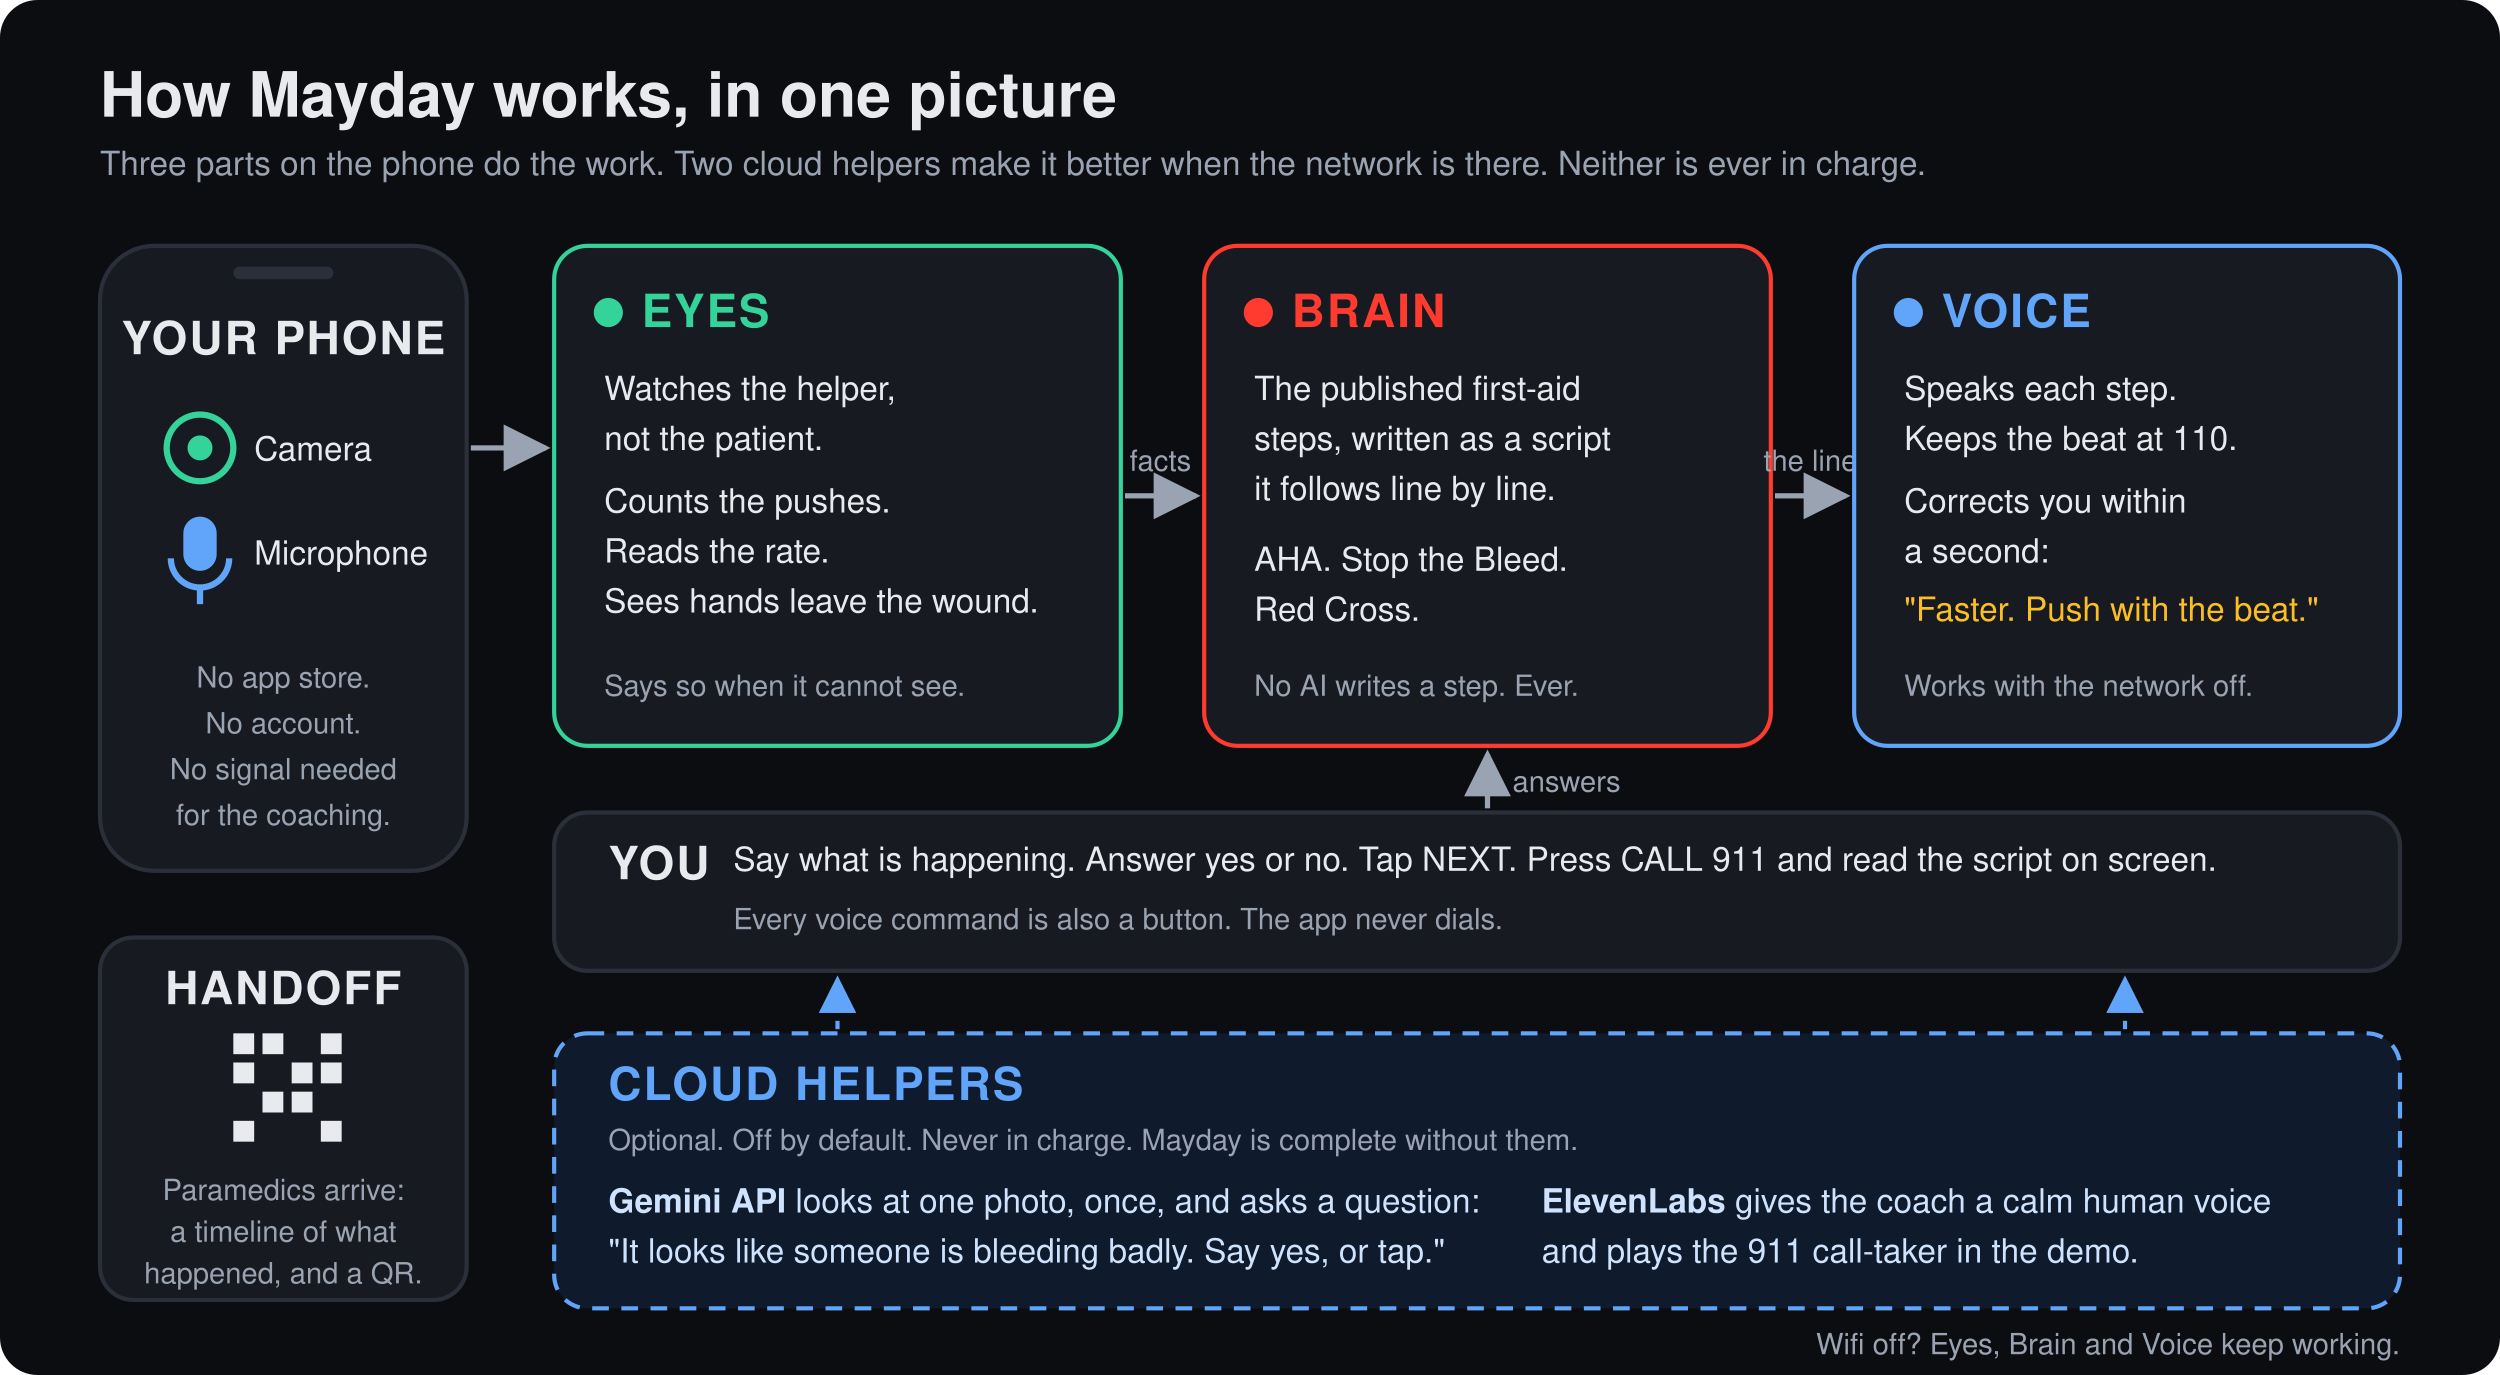
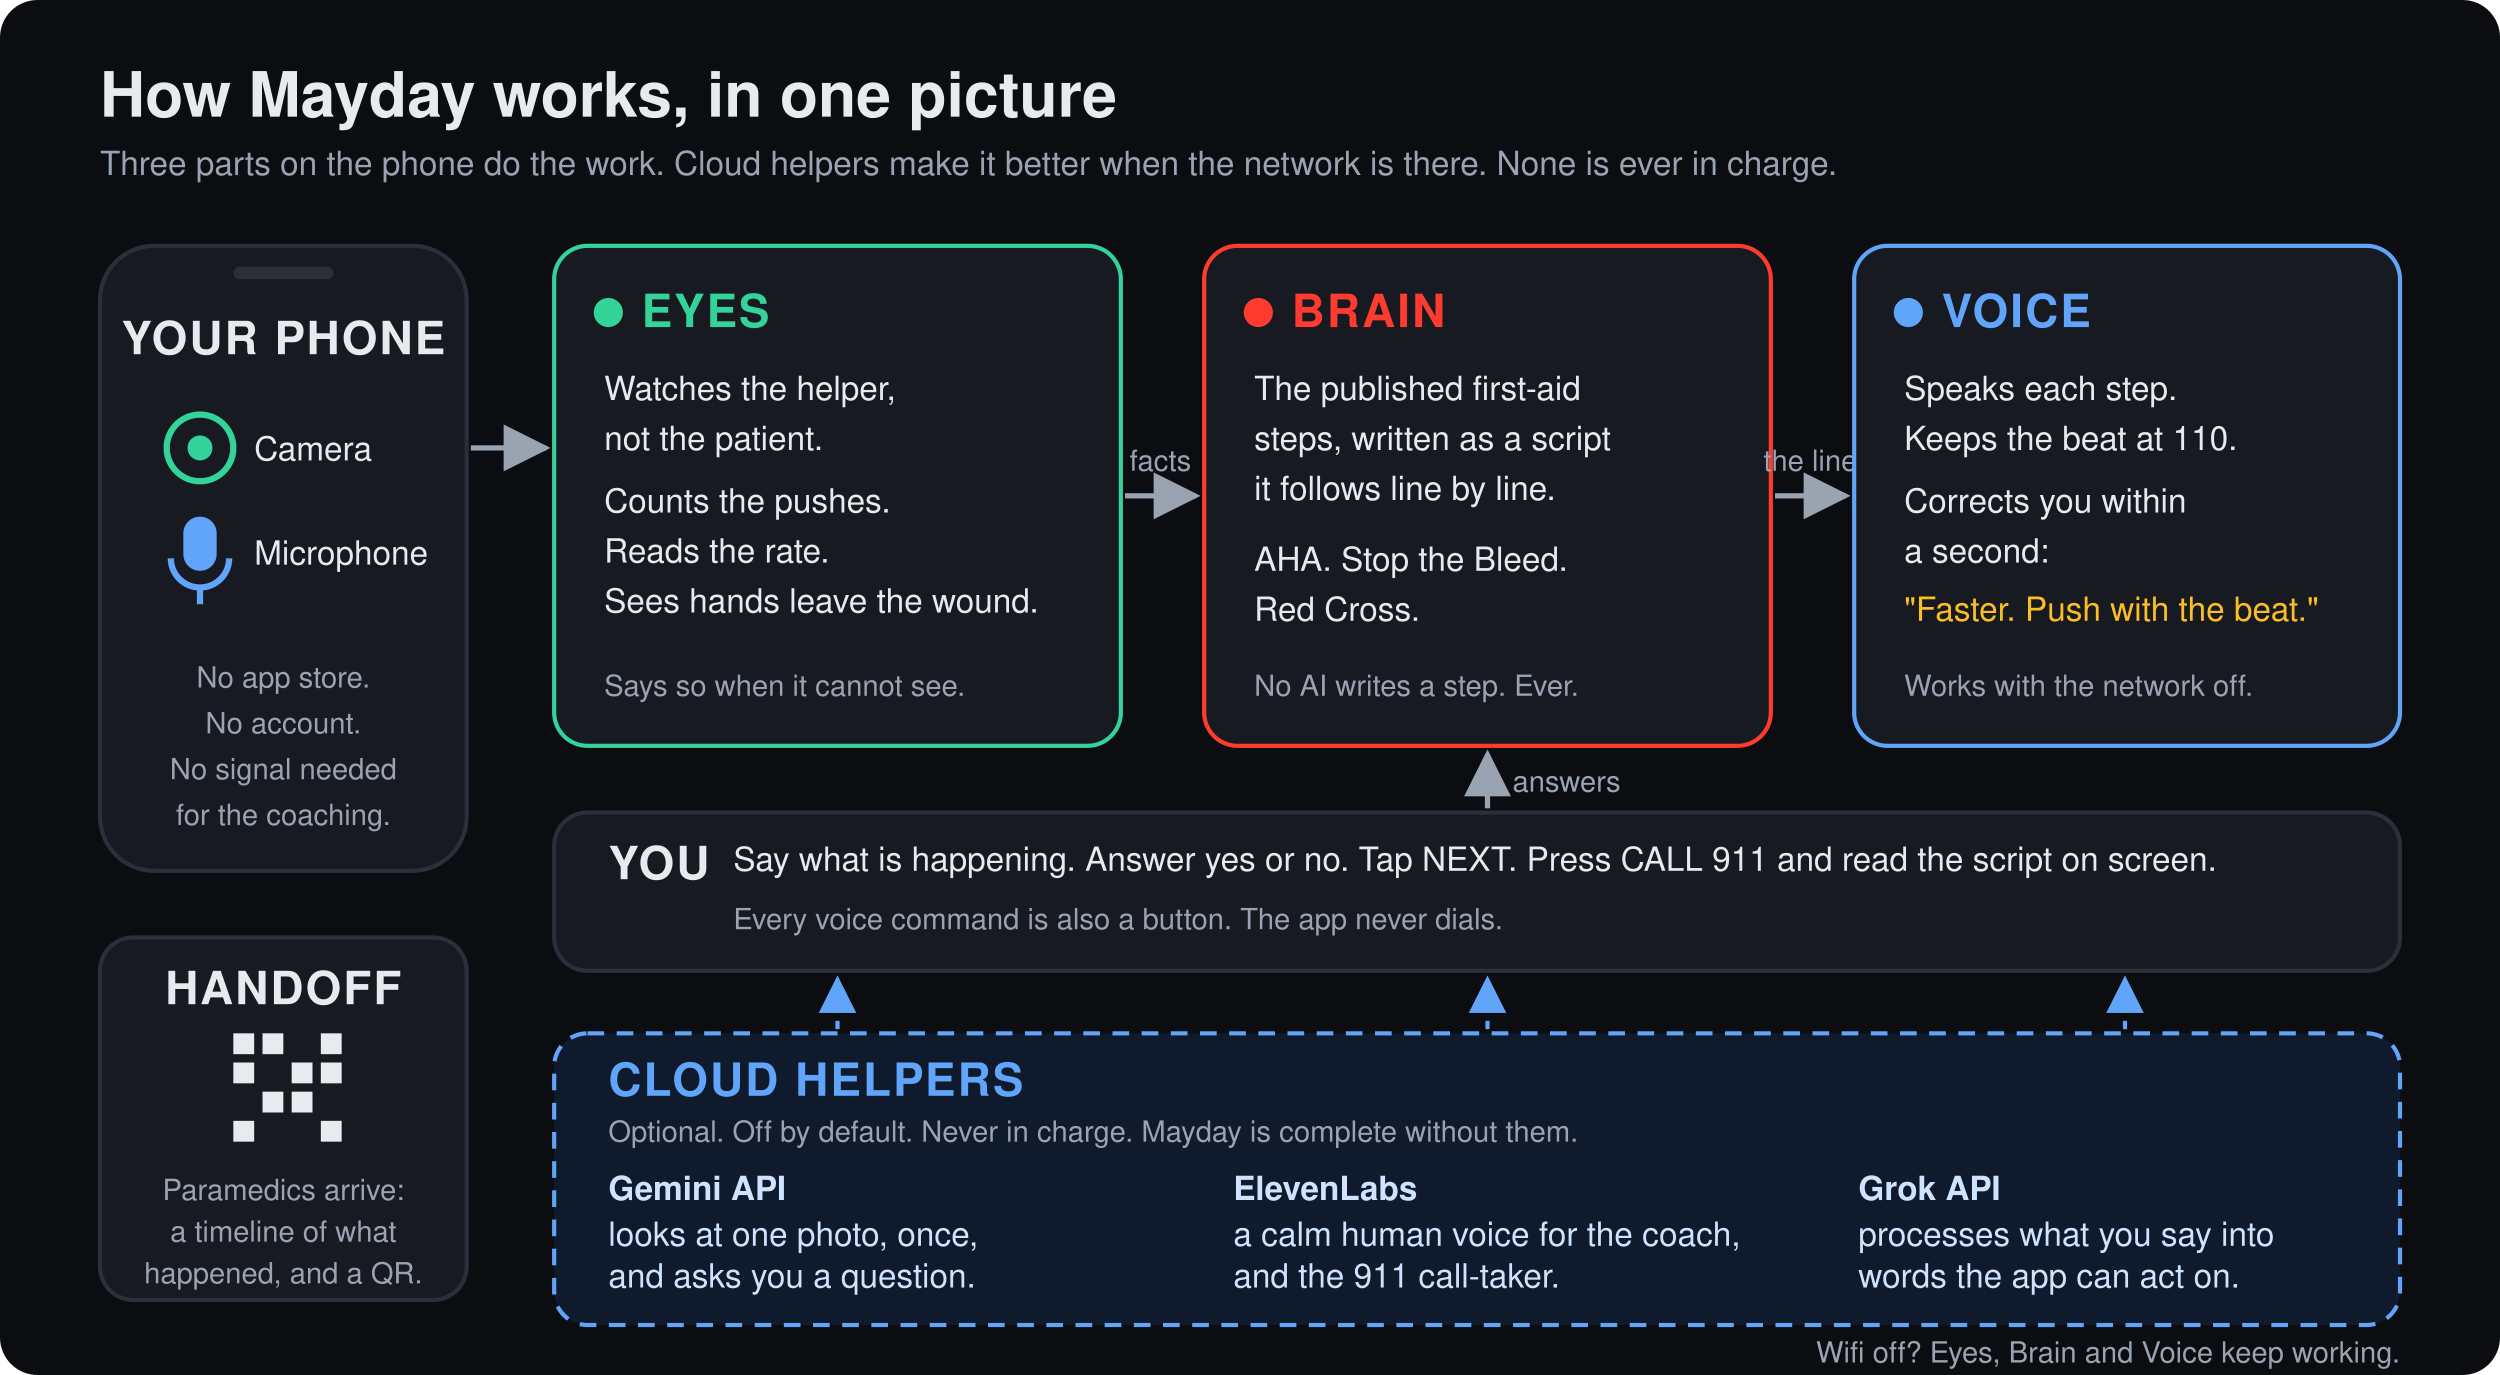
- <svg xmlns="http://www.w3.org/2000/svg" viewBox="0 0 1200 660" width="1200" height="660" role="img" aria-label="How Mayday works. The phone's camera and microphone feed the Eyes and the ears. The Brain follows the published first-aid script. The Voice speaks each line and keeps the beat. You answer by tapping or speaking. Gemini and ElevenLabs are optional cloud helpers that are never in charge. When paramedics arrive, the phone shows a timeline.">
+ <svg xmlns="http://www.w3.org/2000/svg" viewBox="0 0 1200 660" width="1200" height="660" role="img" aria-label="How Mayday works. The phone's camera and microphone feed the Eyes and the ears. The Brain follows the published first-aid script. The Voice speaks each line and keeps the beat. You answer by tapping or speaking. Gemini, ElevenLabs and Grok are optional cloud helpers that are never in charge. When paramedics arrive, the phone shows a timeline.">
  <defs>
    <marker id="arrow" viewBox="0 0 10 10" refX="9" refY="5" markerWidth="9" markerHeight="9" orient="auto-start-reverse">
      <path d="M 0 0 L 10 5 L 0 10 z" fill="#9aa3b2" />
    </marker>
    <marker id="arrowdim" viewBox="0 0 10 10" refX="9" refY="5" markerWidth="9" markerHeight="9" orient="auto-start-reverse">
      <path d="M 0 0 L 10 5 L 0 10 z" fill="#60a5fa" />
    </marker>
  </defs>
  <style>
    text { font-family: -apple-system, "Segoe UI", Helvetica, Arial, sans-serif; fill: #e8eaed; }
    .h { font-size: 30px; font-weight: 700; }
    .sub { font-size: 16px; fill: #9aa3b2; }
    .title { font-size: 22px; font-weight: 800; letter-spacing: 1px; }
    .body { font-size: 16px; fill: #e8eaed; }
    .note { font-size: 14px; fill: #9aa3b2; }
    .lbl { font-size: 14px; fill: #9aa3b2; }
    .you { font-size: 16px; fill: #e8eaed; }
    .cloud { font-size: 16px; fill: #cfe3ff; }
    .mint { fill: #34d399; } .red { fill: #ff3b30; } .blue { fill: #60a5fa; } .amber { fill: #fbbf24; }
  </style>
  <rect width="1200" height="660" rx="18" fill="#0b0d10" />
  <text class="h" x="48" y="56">How Mayday works, in one picture</text>
-   <text class="sub" x="48" y="84">Three parts on the phone do the work. Two cloud helpers make it better when the network is there. Neither is ever in charge.</text>
+   <text class="sub" x="48" y="84">Three parts on the phone do the work. Cloud helpers make it better when the network is there. None is ever in charge.</text>
  <rect x="48" y="118" width="176" height="300" rx="26" fill="#171a21" stroke="#2a2f3a" stroke-width="2" />
  <rect x="112" y="128" width="48" height="6" rx="3" fill="#2a2f3a" />
  <text class="title" x="136" y="170" text-anchor="middle" font-size="18">YOUR PHONE</text>
  <circle cx="96" cy="215" r="16" fill="none" stroke="#34d399" stroke-width="3" />
  <circle cx="96" cy="215" r="6" fill="#34d399" />
  <text class="body" x="122" y="221">Camera</text>
  <rect x="88" y="248" width="16" height="26" rx="8" fill="#60a5fa" />
  <path d="M 82 268 a 14 14 0 0 0 28 0" fill="none" stroke="#60a5fa" stroke-width="3" />
  <line x1="96" y1="282" x2="96" y2="290" stroke="#60a5fa" stroke-width="3" />
  <text class="body" x="122" y="271">Microphone</text>
  <text class="note" x="136" y="330" text-anchor="middle">No app store.</text>
  <text class="note" x="136" y="352" text-anchor="middle">No account.</text>
  <text class="note" x="136" y="374" text-anchor="middle">No signal needed</text>
  <text class="note" x="136" y="396" text-anchor="middle">for the coaching.</text>
  <line x1="226" y1="215" x2="262" y2="215" stroke="#9aa3b2" stroke-width="2.5" marker-end="url(#arrow)" />
  <rect x="266" y="118" width="272" height="240" rx="16" fill="#171a21" stroke="#34d399" stroke-width="2" />
  <circle cx="292" cy="150" r="7" fill="#34d399" />
  <text class="title mint" x="308" y="157">EYES</text>
  <text class="body" x="290" y="192">Watches the helper,</text>
  <text class="body" x="290" y="216">not the patient.</text>
  <text class="body" x="290" y="246">Counts the pushes.</text>
  <text class="body" x="290" y="270">Reads the rate.</text>
  <text class="body" x="290" y="294">Sees hands leave the wound.</text>
  <text class="note" x="290" y="334">Says so when it cannot see.</text>
  <line x1="540" y1="238" x2="574" y2="238" stroke="#9aa3b2" stroke-width="2.5" marker-end="url(#arrow)" />
  <text class="lbl" x="557" y="226" text-anchor="middle">facts</text>
  <rect x="578" y="118" width="272" height="240" rx="16" fill="#171a21" stroke="#ff3b30" stroke-width="2" />
  <circle cx="604" cy="150" r="7" fill="#ff3b30" />
  <text class="title red" x="620" y="157">BRAIN</text>
  <text class="body" x="602" y="192">The published first-aid</text>
  <text class="body" x="602" y="216">steps, written as a script</text>
  <text class="body" x="602" y="240">it follows line by line.</text>
  <text class="body" x="602" y="274">AHA. Stop the Bleed.</text>
  <text class="body" x="602" y="298">Red Cross.</text>
  <text class="note" x="602" y="334">No AI writes a step. Ever.</text>
  <line x1="852" y1="238" x2="886" y2="238" stroke="#9aa3b2" stroke-width="2.5" marker-end="url(#arrow)" />
  <text class="lbl" x="869" y="226" text-anchor="middle">the line</text>
  <rect x="890" y="118" width="262" height="240" rx="16" fill="#171a21" stroke="#60a5fa" stroke-width="2" />
  <circle cx="916" cy="150" r="7" fill="#60a5fa" />
  <text class="title blue" x="932" y="157">VOICE</text>
  <text class="body" x="914" y="192">Speaks each step.</text>
  <text class="body" x="914" y="216">Keeps the beat at 110.</text>
  <text class="body" x="914" y="246">Corrects you within</text>
  <text class="body" x="914" y="270">a second:</text>
  <text class="body amber" x="914" y="298">"Faster. Push with the beat."</text>
  <text class="note" x="914" y="334">Works with the network off.</text>
  <rect x="266" y="390" width="886" height="76" rx="16" fill="#171a21" stroke="#2a2f3a" stroke-width="2" />
  <text class="title" x="292" y="422" font-size="20">YOU</text>
  <text class="you" x="352" y="418">Say what is happening. Answer yes or no. Tap NEXT. Press CALL 911 and read the script on screen.</text>
  <text class="note" x="352" y="446">Every voice command is also a button. The app never dials.</text>
  <line x1="714" y1="388" x2="714" y2="362" stroke="#9aa3b2" stroke-width="2.5" marker-end="url(#arrow)" />
  <text class="lbl" x="726" y="380">answers</text>
-   <rect x="266" y="496" width="886" height="132" rx="16" fill="#0f1a2c" stroke="#60a5fa" stroke-width="2" stroke-dasharray="8 6" />
-   <text class="title blue" x="292" y="528" font-size="18">CLOUD HELPERS</text>
-   <text class="note" x="292" y="552">Optional. Off by default. Never in charge. Mayday is complete without them.</text>
-   <text class="cloud" x="292" y="582">
-     <tspan font-weight="700">Gemini API</tspan>  looks at one photo, once, and asks a question:</text>
-   <text class="cloud" x="292" y="606">"It looks like someone is bleeding badly. Say yes, or tap."</text>
-   <text class="cloud" x="740" y="582">
-     <tspan font-weight="700">ElevenLabs</tspan>  gives the coach a calm human voice</text>
-   <text class="cloud" x="740" y="606">and plays the 911 call-taker in the demo.</text>
+   <rect x="266" y="496" width="886" height="140" rx="16" fill="#0f1a2c" stroke="#60a5fa" stroke-width="2" stroke-dasharray="8 6" />
+   <text class="title blue" x="292" y="526" font-size="18">CLOUD HELPERS</text>
+   <text class="note" x="292" y="548">Optional. Off by default. Never in charge. Mayday is complete without them.</text>
+   <text class="cloud" x="292" y="576">
+     <tspan font-weight="700">Gemini API</tspan>
+   </text>
+   <text class="cloud" x="292" y="598">looks at one photo, once,</text>
+   <text class="cloud" x="292" y="618">and asks you a question.</text>
+   <text class="cloud" x="592" y="576">
+     <tspan font-weight="700">ElevenLabs</tspan>
+   </text>
+   <text class="cloud" x="592" y="598">a calm human voice for the coach,</text>
+   <text class="cloud" x="592" y="618">and the 911 call-taker.</text>
+   <text class="cloud" x="892" y="576">
+     <tspan font-weight="700">Grok API</tspan>
+   </text>
+   <text class="cloud" x="892" y="598">processes what you say into</text>
+   <text class="cloud" x="892" y="618">words the app can act on.</text>
  <line x1="402" y1="494" x2="402" y2="470" stroke="#60a5fa" stroke-width="2" stroke-dasharray="4 4" marker-end="url(#arrowdim)" />
+   <line x1="714" y1="494" x2="714" y2="470" stroke="#60a5fa" stroke-width="2" stroke-dasharray="4 4" marker-end="url(#arrowdim)" />
  <line x1="1020" y1="494" x2="1020" y2="470" stroke="#60a5fa" stroke-width="2" stroke-dasharray="4 4" marker-end="url(#arrowdim)" />
  <rect x="48" y="450" width="176" height="174" rx="16" fill="#171a21" stroke="#2a2f3a" stroke-width="2" />
  <text class="title" x="136" y="482" text-anchor="middle" font-size="16">HANDOFF</text>
  <g fill="#e8eaed">
    <rect x="112" y="496" width="10" height="10" />
    <rect x="126" y="496" width="10" height="10" />
    <rect x="154" y="496" width="10" height="10" />
    <rect x="112" y="510" width="10" height="10" />
    <rect x="140" y="510" width="10" height="10" />
    <rect x="154" y="510" width="10" height="10" />
    <rect x="126" y="524" width="10" height="10" />
    <rect x="140" y="524" width="10" height="10" />
    <rect x="112" y="538" width="10" height="10" />
    <rect x="154" y="538" width="10" height="10" />
  </g>
  <text class="note" x="136" y="576" text-anchor="middle">Paramedics arrive:</text>
  <text class="note" x="136" y="596" text-anchor="middle">a timeline of what</text>
  <text class="note" x="136" y="616" text-anchor="middle">happened, and a QR.</text>
-   <text class="note" x="1152" y="650" text-anchor="end">Wifi off? Eyes, Brain and Voice keep working.</text>
+   <text class="note" x="1152" y="654" text-anchor="end">Wifi off? Eyes, Brain and Voice keep working.</text>
</svg>
